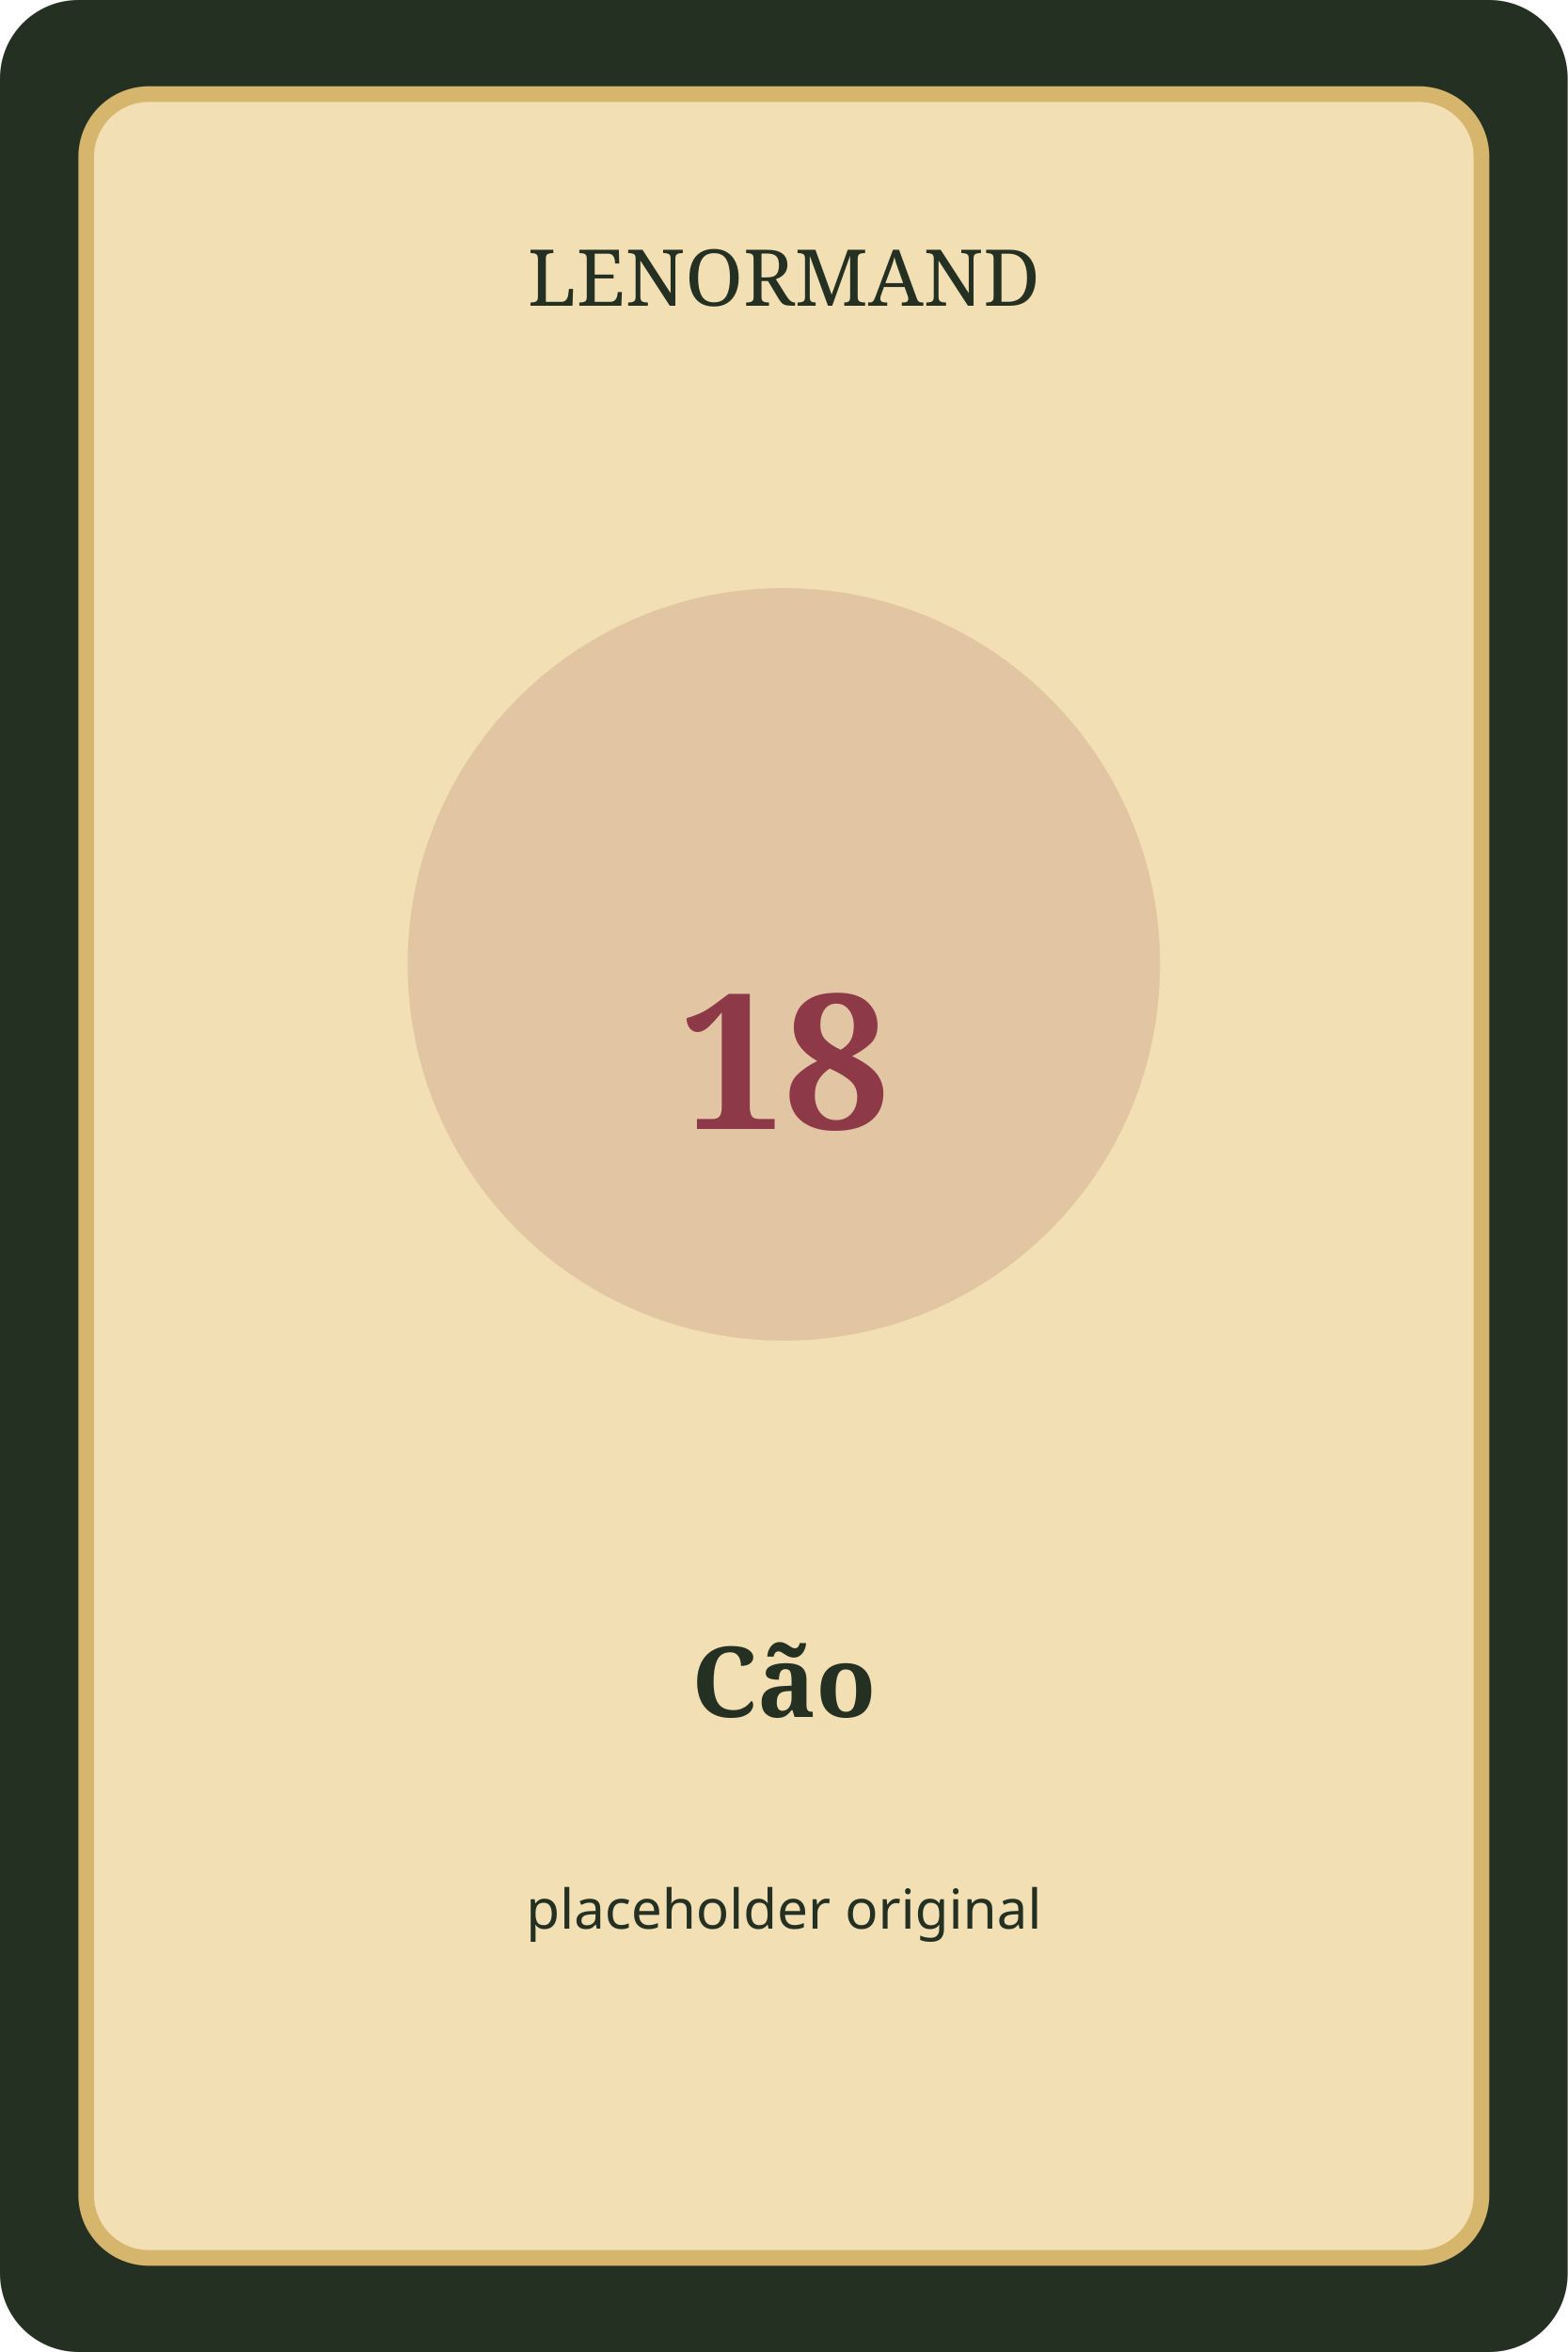
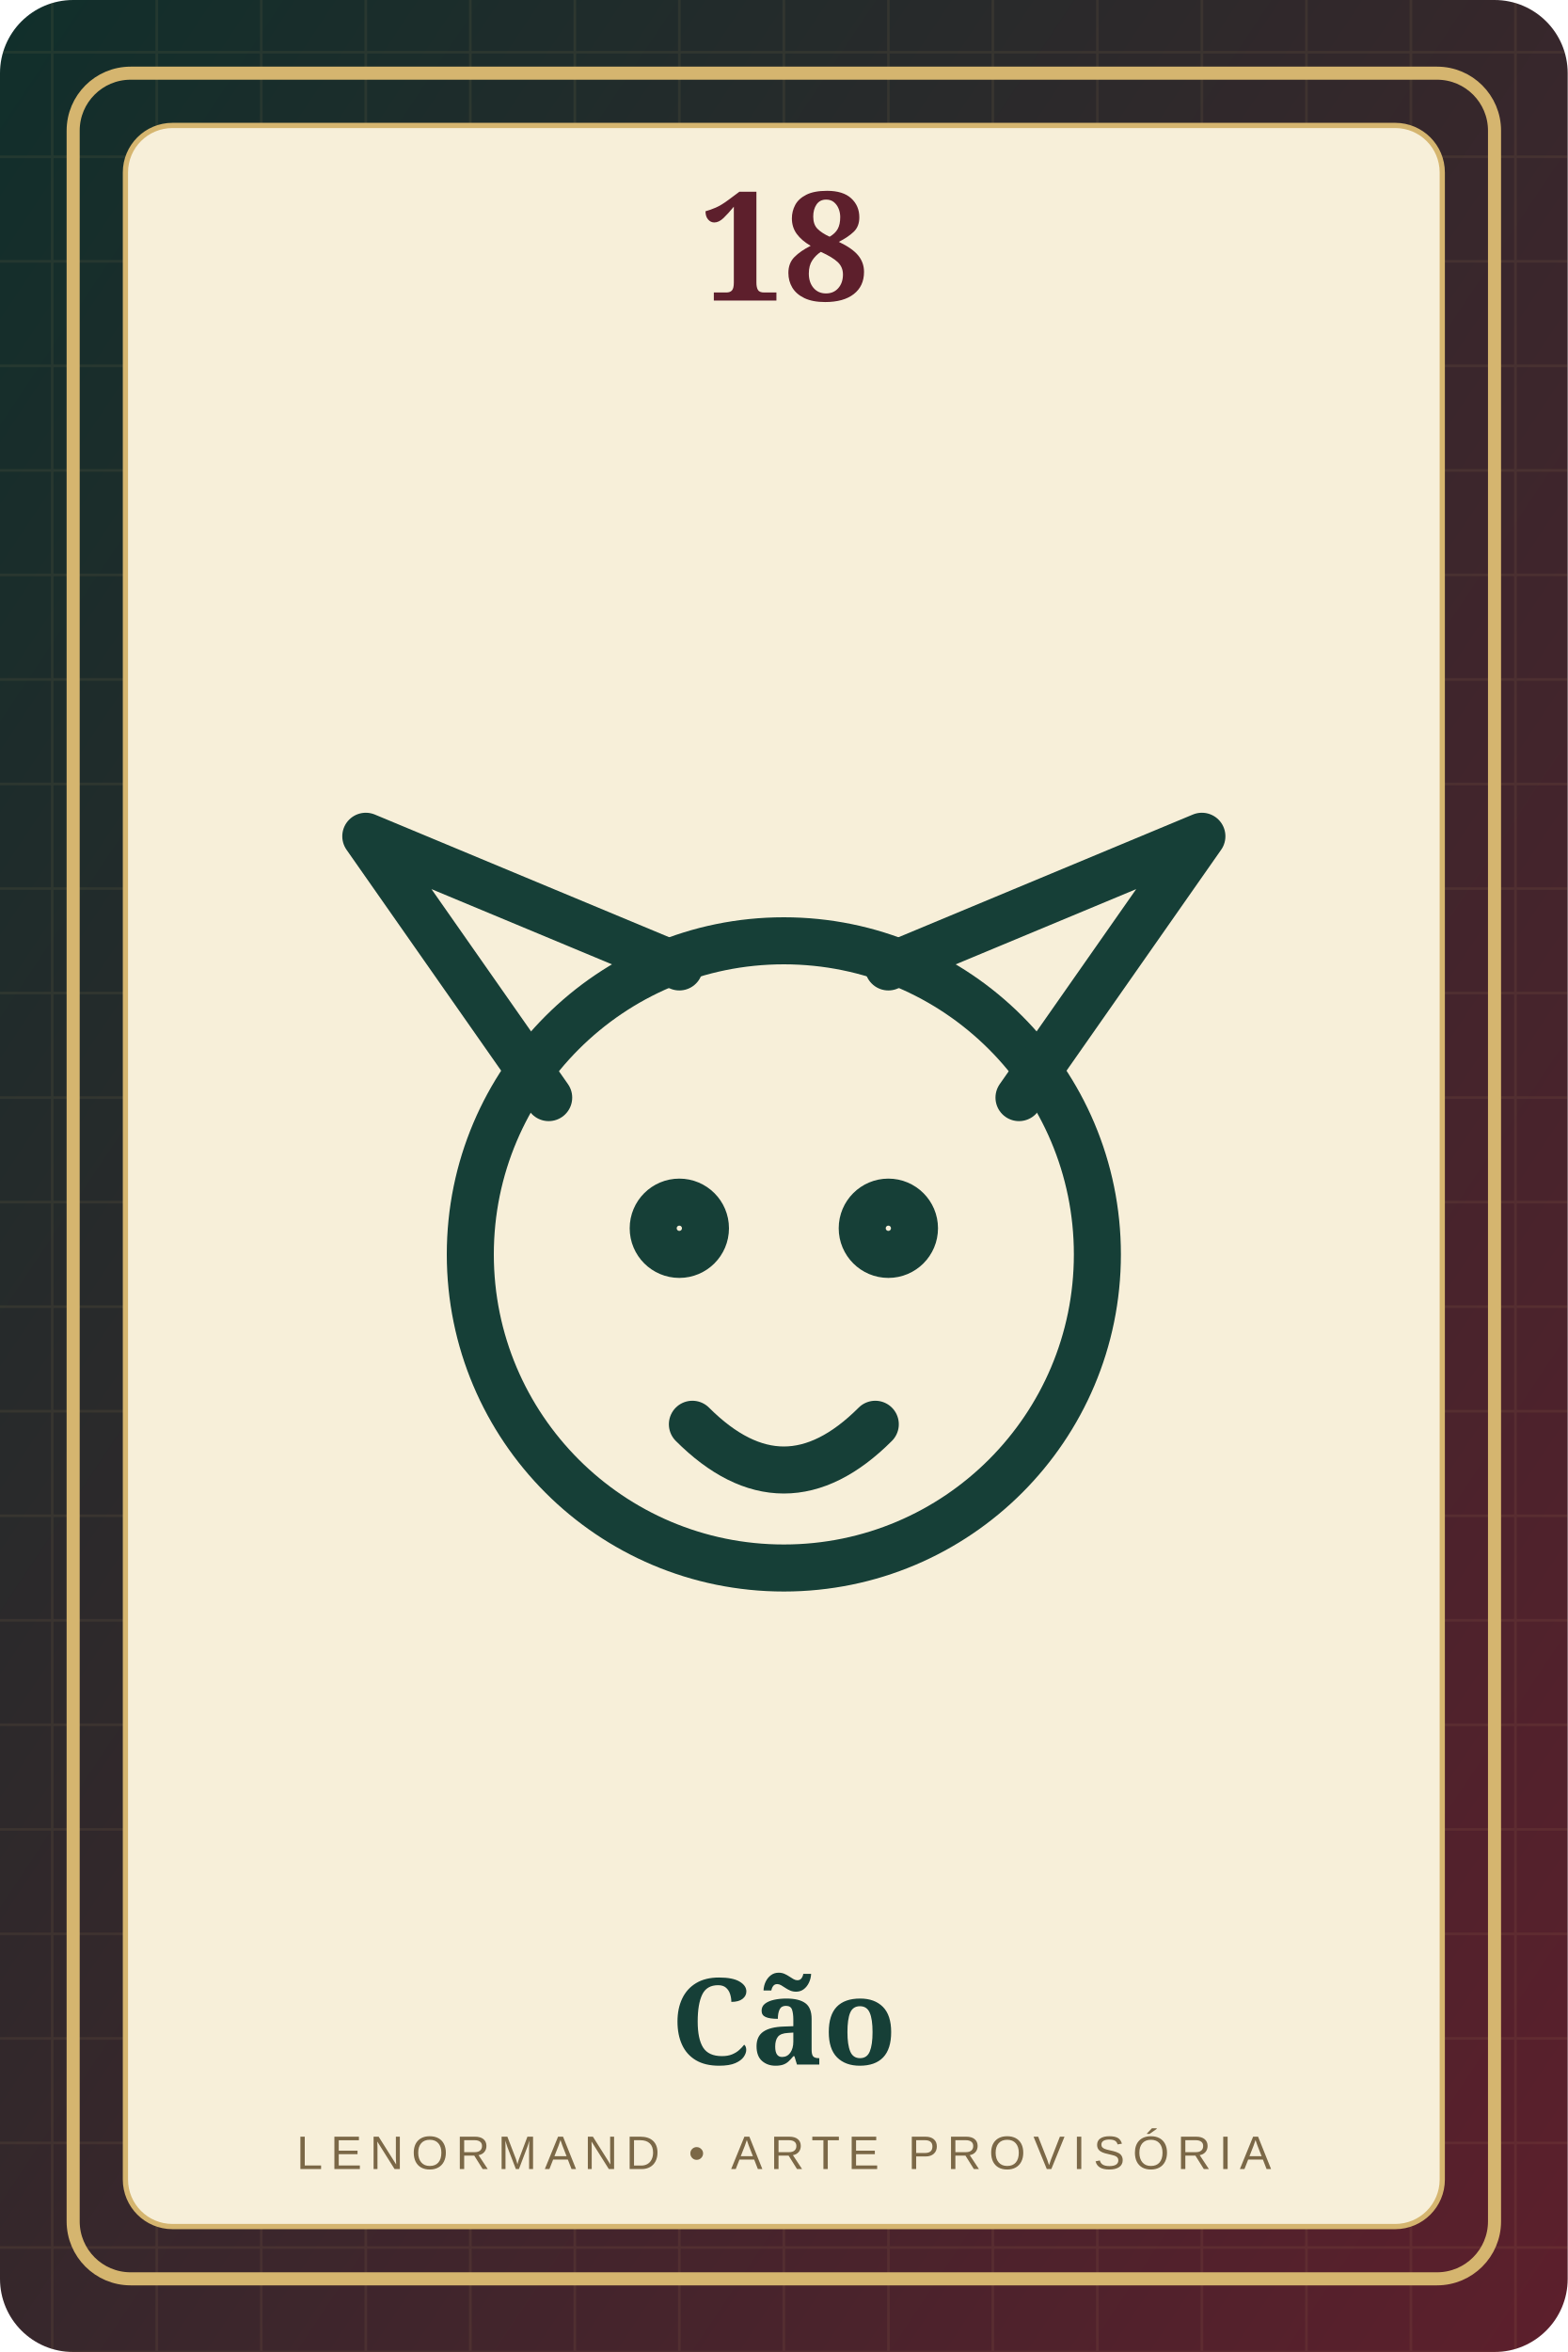
<svg xmlns="http://www.w3.org/2000/svg" width="600" height="900" viewBox="0 0 600 900" role="img" aria-labelledby="title desc">
-   <rect width="600" height="900" rx="30" fill="#243021" />
-   <rect x="33.0" y="36.0" width="534.0" height="828.0" rx="24" fill="#f2dfb4" stroke="#d6b56c" stroke-width="6" />
-   <circle cx="300.0" cy="369.0" r="144.0" fill="#8e3948" opacity=".16" />
-   <text x="300.0" y="117.0" text-anchor="middle" font-family="serif" font-size="30" fill="#243021">LENORMAND</text>
-   <text x="300.0" y="432.0" text-anchor="middle" font-family="serif" font-size="72" font-weight="700" fill="#8e3948">18</text>
-   <text x="300.0" y="657.0" text-anchor="middle" font-family="serif" font-size="37.5" font-weight="700" fill="#243021">Cão</text>
-   <text x="300.0" y="738.0" text-anchor="middle" font-family="sans-serif" font-size="21.0" fill="#243021">placeholder original</text>
+   <defs>
+     <linearGradient id="bg" x1="0" y1="0" x2="1" y2="1">
+       <stop stop-color="#102f2b" />
+       <stop offset="1" stop-color="#5d1f2c" />
+     </linearGradient>
+     <pattern id="p" width="40" height="40" patternUnits="userSpaceOnUse">
+       <path d="M0 20h40M20 0v40" stroke="#d5b56f" stroke-opacity=".08" />
+     </pattern>
+   </defs>
+   <rect width="600" height="900" rx="28" fill="url(#bg)" />
+   <rect width="600" height="900" rx="28" fill="url(#p)" />
+   <rect x="28" y="28" width="544" height="844" rx="22" fill="none" stroke="#d5b56f" stroke-width="5" />
+   <rect x="48" y="48" width="504" height="804" rx="18" fill="#f7efd9" stroke="#d5b56f" stroke-width="2" />
+   <text x="300" y="115" text-anchor="middle" font-family="Georgia,serif" font-size="58" font-weight="700" fill="#5d1f2c">18</text>
+   <g fill="none" stroke="#163f37" stroke-width="18" stroke-linecap="round" stroke-linejoin="round">
+     <circle cx="300" cy="480" r="120" />
+     <path d="M210 420l-70-100 120 50M390 420l70-100-120 50" />
+     <circle cx="260" cy="470" r="10" />
+     <circle cx="340" cy="470" r="10" />
+     <path d="M265 545q35 35 70 0" />
+   </g>
+   <text x="300" y="790" text-anchor="middle" font-family="Georgia,serif" font-size="46" font-weight="700" fill="#163f37">Cão</text>
+   <text x="300" y="830" text-anchor="middle" font-family="Arial,sans-serif" font-size="18" letter-spacing="3" fill="#7b6847">LENORMAND • ARTE PROVISÓRIA</text>
</svg>
